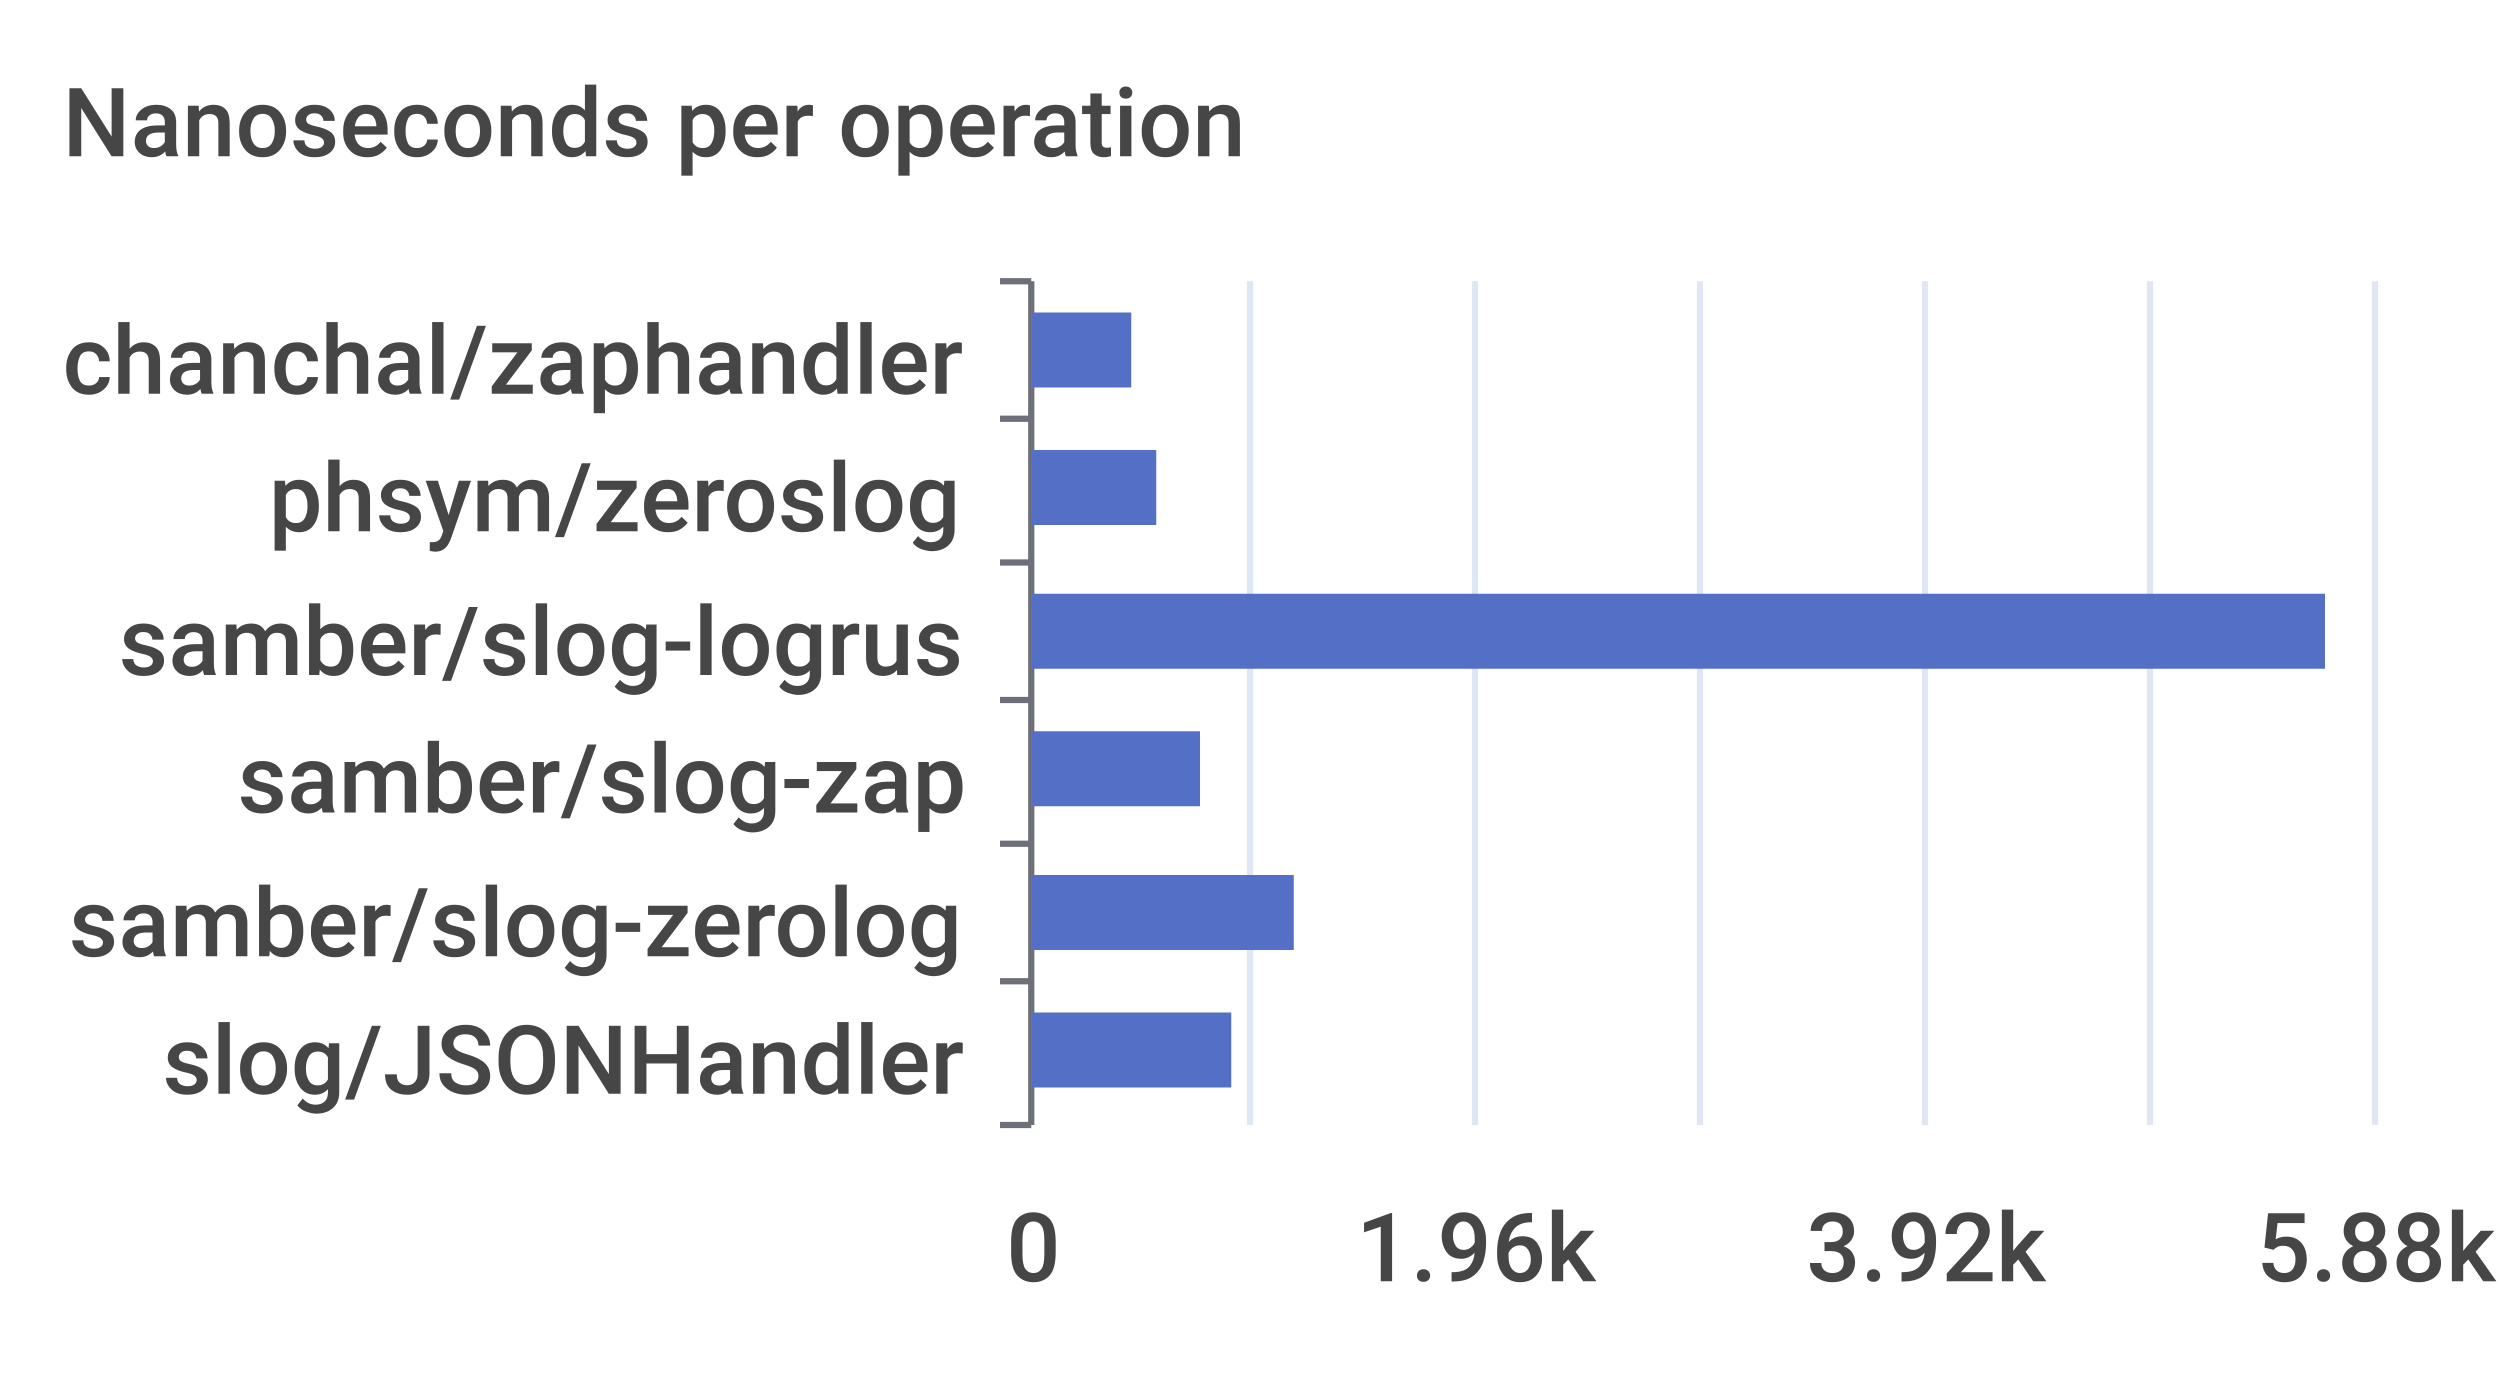
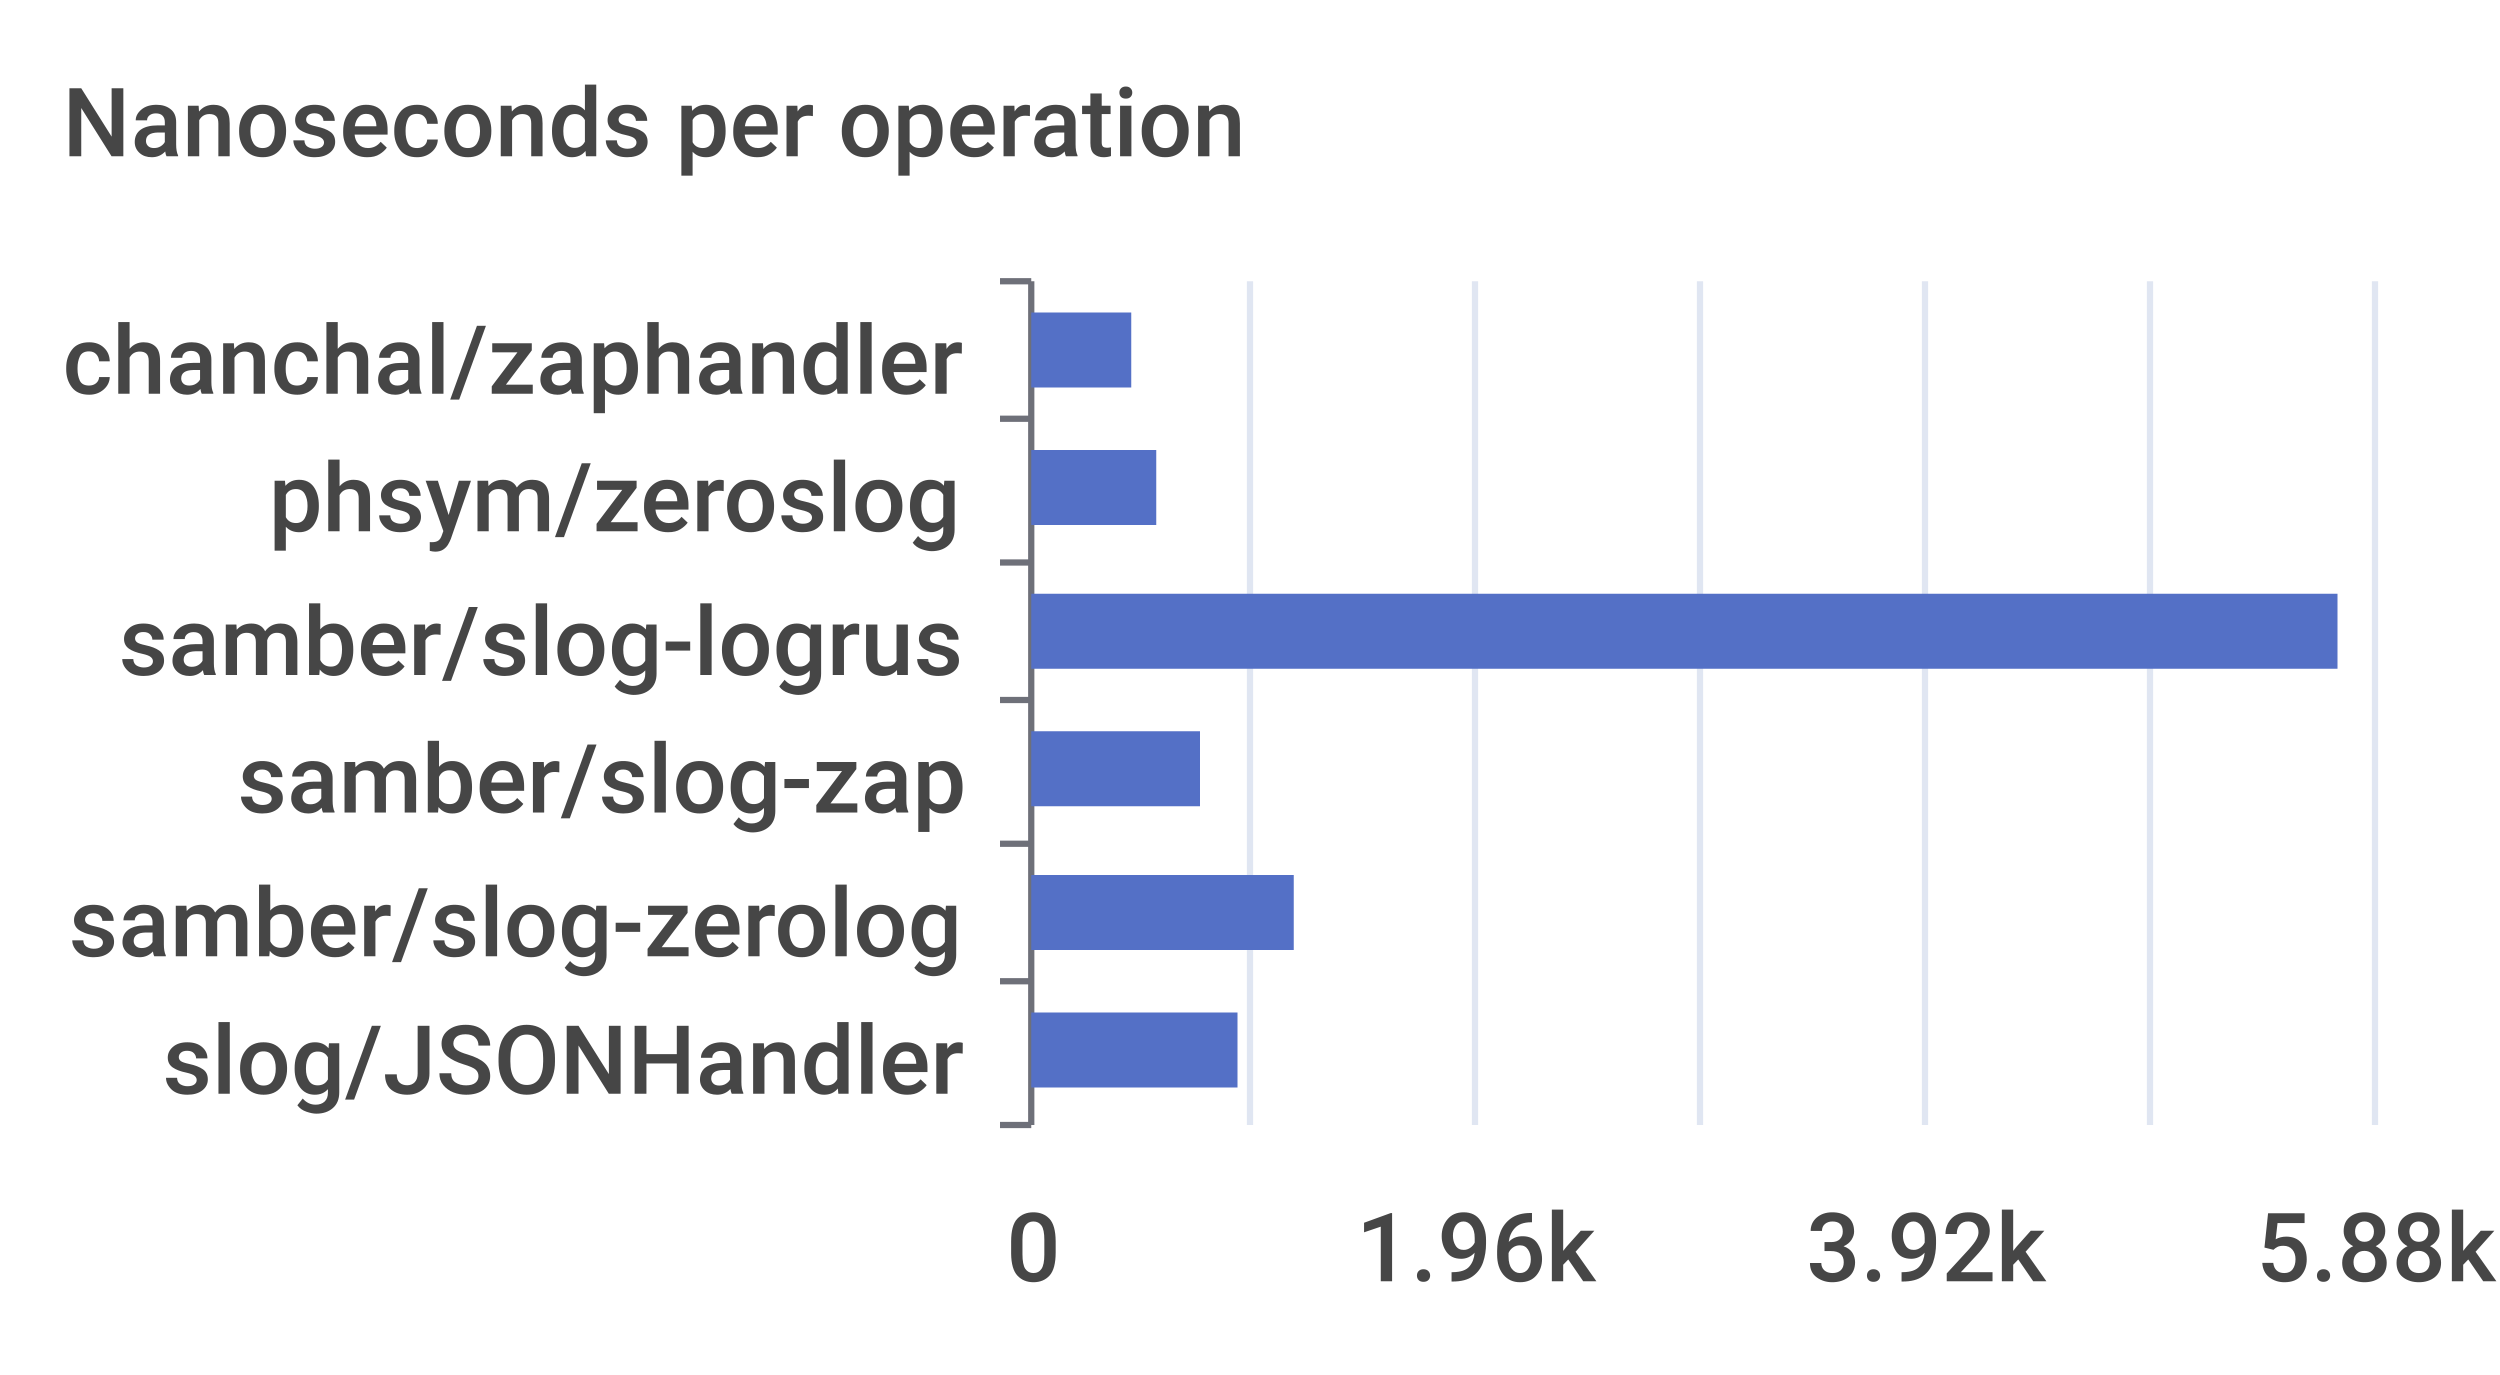
<svg xmlns="http://www.w3.org/2000/svg" width="400" height="220">\n<path d="M 0 0 L 400 0 L 400 220 L 0 220 L 0 0" style="stroke-width:0;stroke:none;fill:rgba(255,255,255,1.0)" />
  <text x="10" y="25" style="stroke-width:0;stroke:none;fill:rgba(70,70,70,1.0);font-size:15.3px;font-family:'Roboto Medium',sans-serif">Nanoseconds per operation</text>
  <path d="M 160 45 L 165 45" style="stroke-width:1;stroke:rgba(110,112,121,1.0);fill:none" />
  <path d="M 160 67 L 165 67" style="stroke-width:1;stroke:rgba(110,112,121,1.0);fill:none" />
  <path d="M 160 90 L 165 90" style="stroke-width:1;stroke:rgba(110,112,121,1.0);fill:none" />
  <path d="M 160 112 L 165 112" style="stroke-width:1;stroke:rgba(110,112,121,1.0);fill:none" />
  <path d="M 160 135 L 165 135" style="stroke-width:1;stroke:rgba(110,112,121,1.0);fill:none" />
  <path d="M 160 157 L 165 157" style="stroke-width:1;stroke:rgba(110,112,121,1.0);fill:none" />
  <path d="M 160 180 L 165 180" style="stroke-width:1;stroke:rgba(110,112,121,1.0);fill:none" />
  <path d="M 165 45 L 165 180" style="stroke-width:1;stroke:rgba(110,112,121,1.0);fill:none" />
  <text x="10" y="63" style="stroke-width:0;stroke:none;fill:rgba(70,70,70,1.0);font-size:15.3px;font-family:'Roboto Medium',sans-serif">chanchal/zaphandler</text>
  <text x="43" y="85" style="stroke-width:0;stroke:none;fill:rgba(70,70,70,1.0);font-size:15.3px;font-family:'Roboto Medium',sans-serif">phsym/zeroslog</text>
  <text x="19" y="108" style="stroke-width:0;stroke:none;fill:rgba(70,70,70,1.0);font-size:15.3px;font-family:'Roboto Medium',sans-serif">samber/slog-logrus</text>
  <text x="38" y="130" style="stroke-width:0;stroke:none;fill:rgba(70,70,70,1.0);font-size:15.3px;font-family:'Roboto Medium',sans-serif">samber/slog-zap</text>
  <text x="11" y="153" style="stroke-width:0;stroke:none;fill:rgba(70,70,70,1.0);font-size:15.3px;font-family:'Roboto Medium',sans-serif">samber/slog-zerolog</text>
  <text x="26" y="175" style="stroke-width:0;stroke:none;fill:rgba(70,70,70,1.0);font-size:15.3px;font-family:'Roboto Medium',sans-serif">slog/JSONHandler</text>
  <text x="161" y="205" style="stroke-width:0;stroke:none;fill:rgba(70,70,70,1.0);font-size:15.3px;font-family:'Roboto Medium',sans-serif">0</text>
  <text x="217" y="205" style="stroke-width:0;stroke:none;fill:rgba(70,70,70,1.0);font-size:15.3px;font-family:'Roboto Medium',sans-serif">1.96k</text>
  <text x="289" y="205" style="stroke-width:0;stroke:none;fill:rgba(70,70,70,1.0);font-size:15.3px;font-family:'Roboto Medium',sans-serif">3.92k</text>
  <text x="361" y="205" style="stroke-width:0;stroke:none;fill:rgba(70,70,70,1.0);font-size:15.3px;font-family:'Roboto Medium',sans-serif">5.88k</text>
  <path d="M 200 45 L 200 180" style="stroke-width:1;stroke:rgba(224,230,242,1.0);fill:none" />
  <path d="M 236 45 L 236 180" style="stroke-width:1;stroke:rgba(224,230,242,1.0);fill:none" />
  <path d="M 272 45 L 272 180" style="stroke-width:1;stroke:rgba(224,230,242,1.0);fill:none" />
  <path d="M 308 45 L 308 180" style="stroke-width:1;stroke:rgba(224,230,242,1.0);fill:none" />
  <path d="M 344 45 L 344 180" style="stroke-width:1;stroke:rgba(224,230,242,1.0);fill:none" />
  <path d="M 380 45 L 380 180" style="stroke-width:1;stroke:rgba(224,230,242,1.0);fill:none" />
-   <path d="M 165 162 L 197 162 L 197 174 L 165 174 L 165 162" style="stroke-width:0;stroke:none;fill:rgba(84,112,198,1.0)" />
+   <path d="M 165 162 L 198 162 L 198 174 L 165 174 L 165 162" style="stroke-width:0;stroke:none;fill:rgba(84,112,198,1.0)" />
  <path d="M 165 140 L 207 140 L 207 152 L 165 152 L 165 140" style="stroke-width:0;stroke:none;fill:rgba(84,112,198,1.0)" />
  <path d="M 165 117 L 192 117 L 192 129 L 165 129 L 165 117" style="stroke-width:0;stroke:none;fill:rgba(84,112,198,1.0)" />
-   <path d="M 165 95 L 372 95 L 372 107 L 165 107 L 165 95" style="stroke-width:0;stroke:none;fill:rgba(84,112,198,1.0)" />
+   <path d="M 165 95 L 374 95 L 374 107 L 165 107 L 165 95" style="stroke-width:0;stroke:none;fill:rgba(84,112,198,1.0)" />
  <path d="M 165 72 L 185 72 L 185 84 L 165 84 L 165 72" style="stroke-width:0;stroke:none;fill:rgba(84,112,198,1.0)" />
  <path d="M 165 50 L 181 50 L 181 62 L 165 62 L 165 50" style="stroke-width:0;stroke:none;fill:rgba(84,112,198,1.0)" />
</svg>
